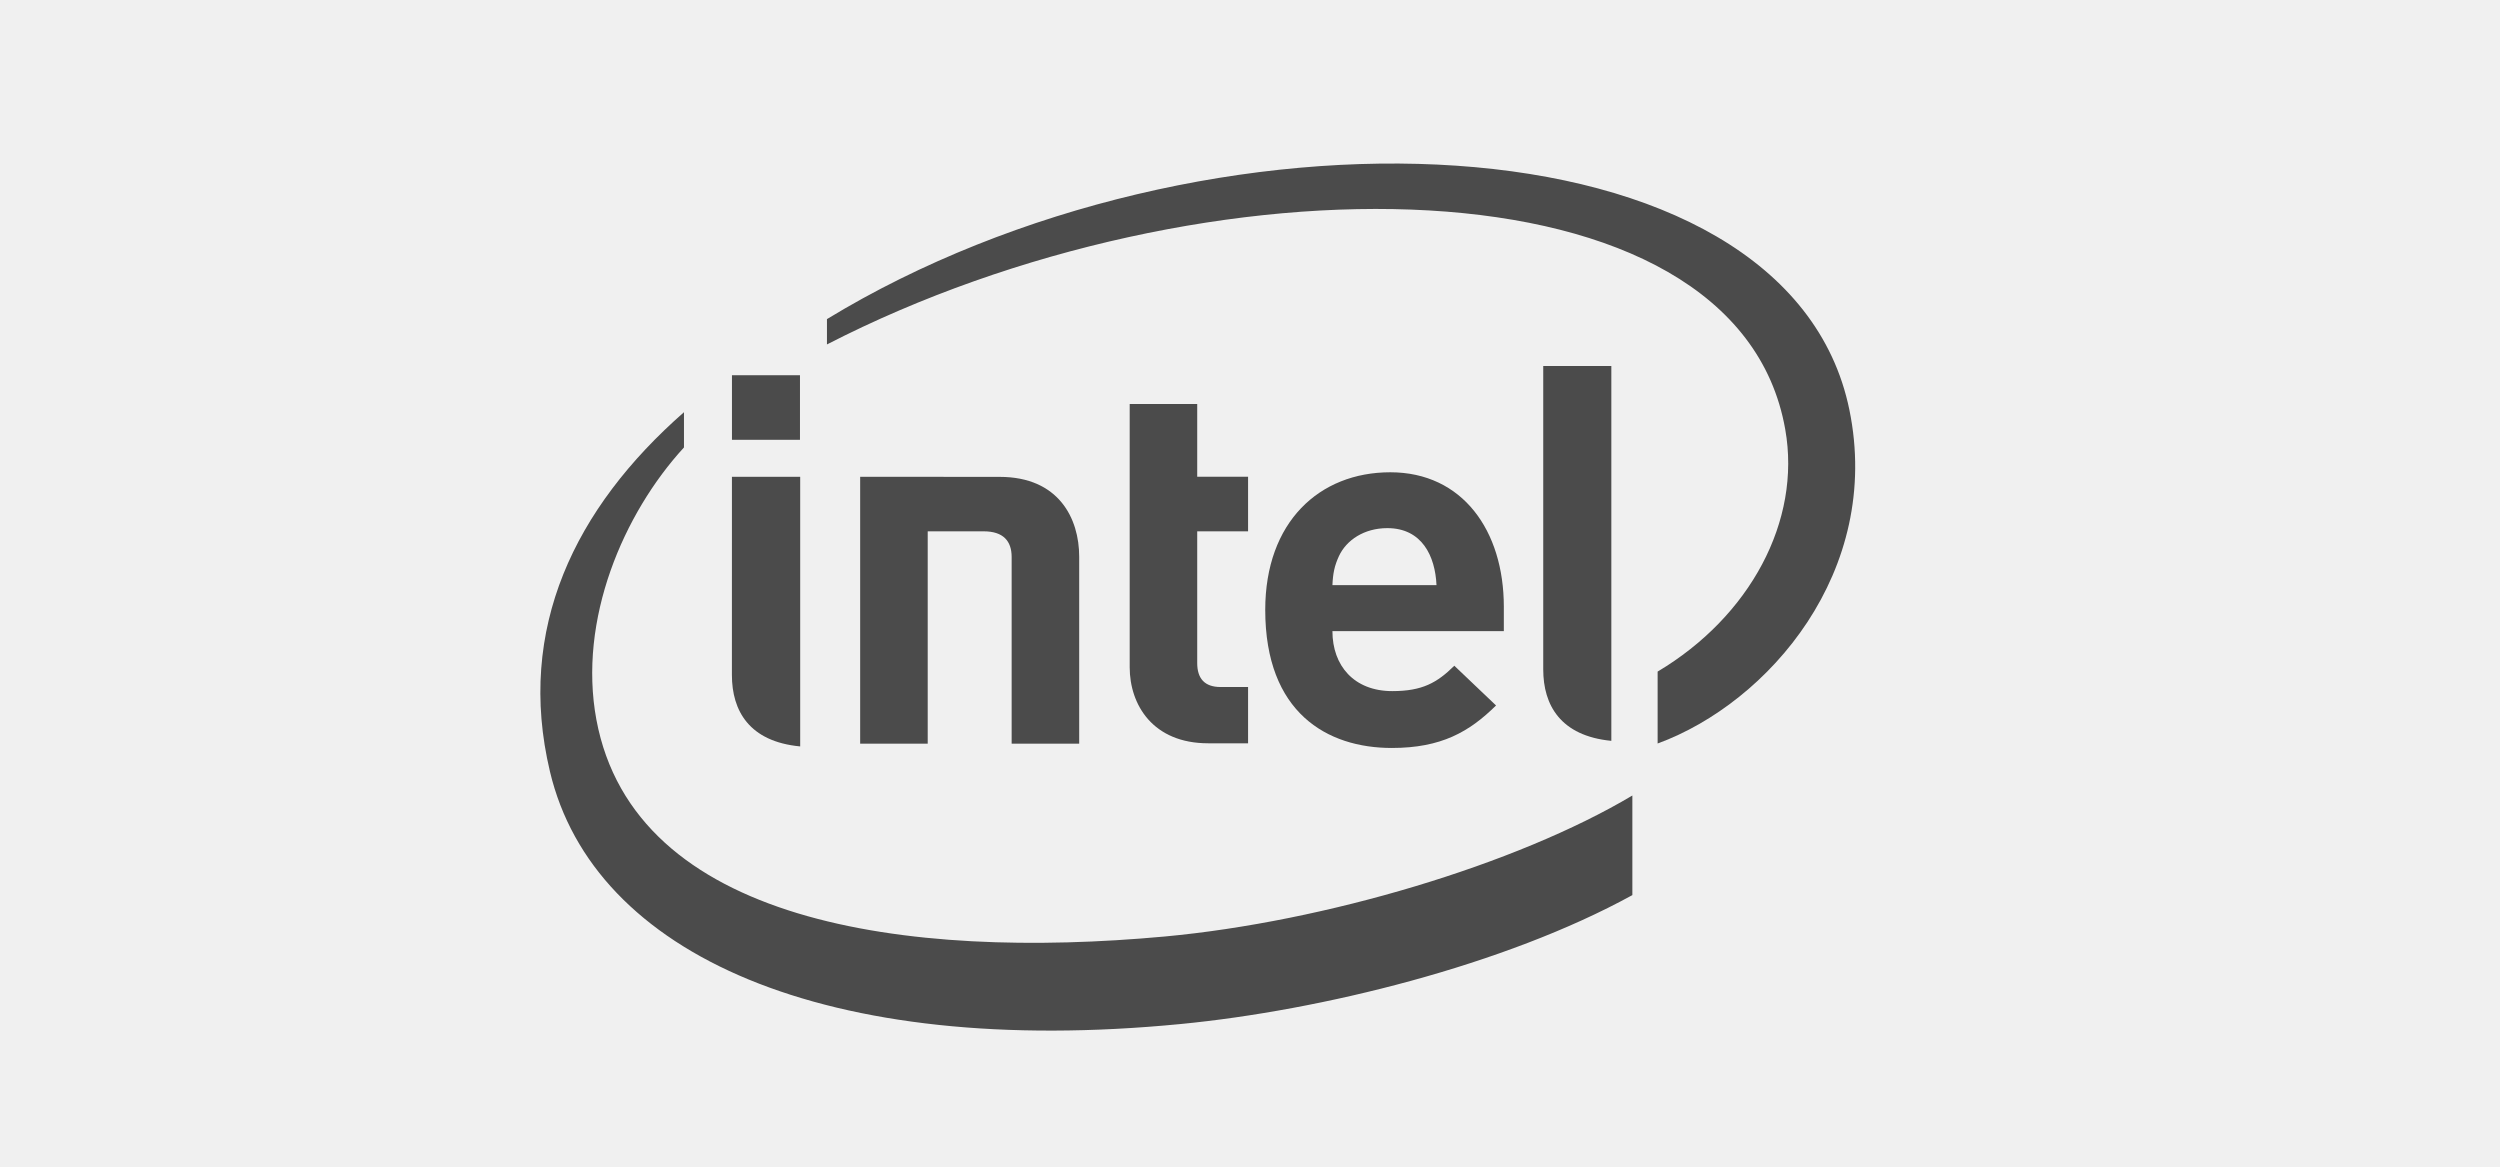
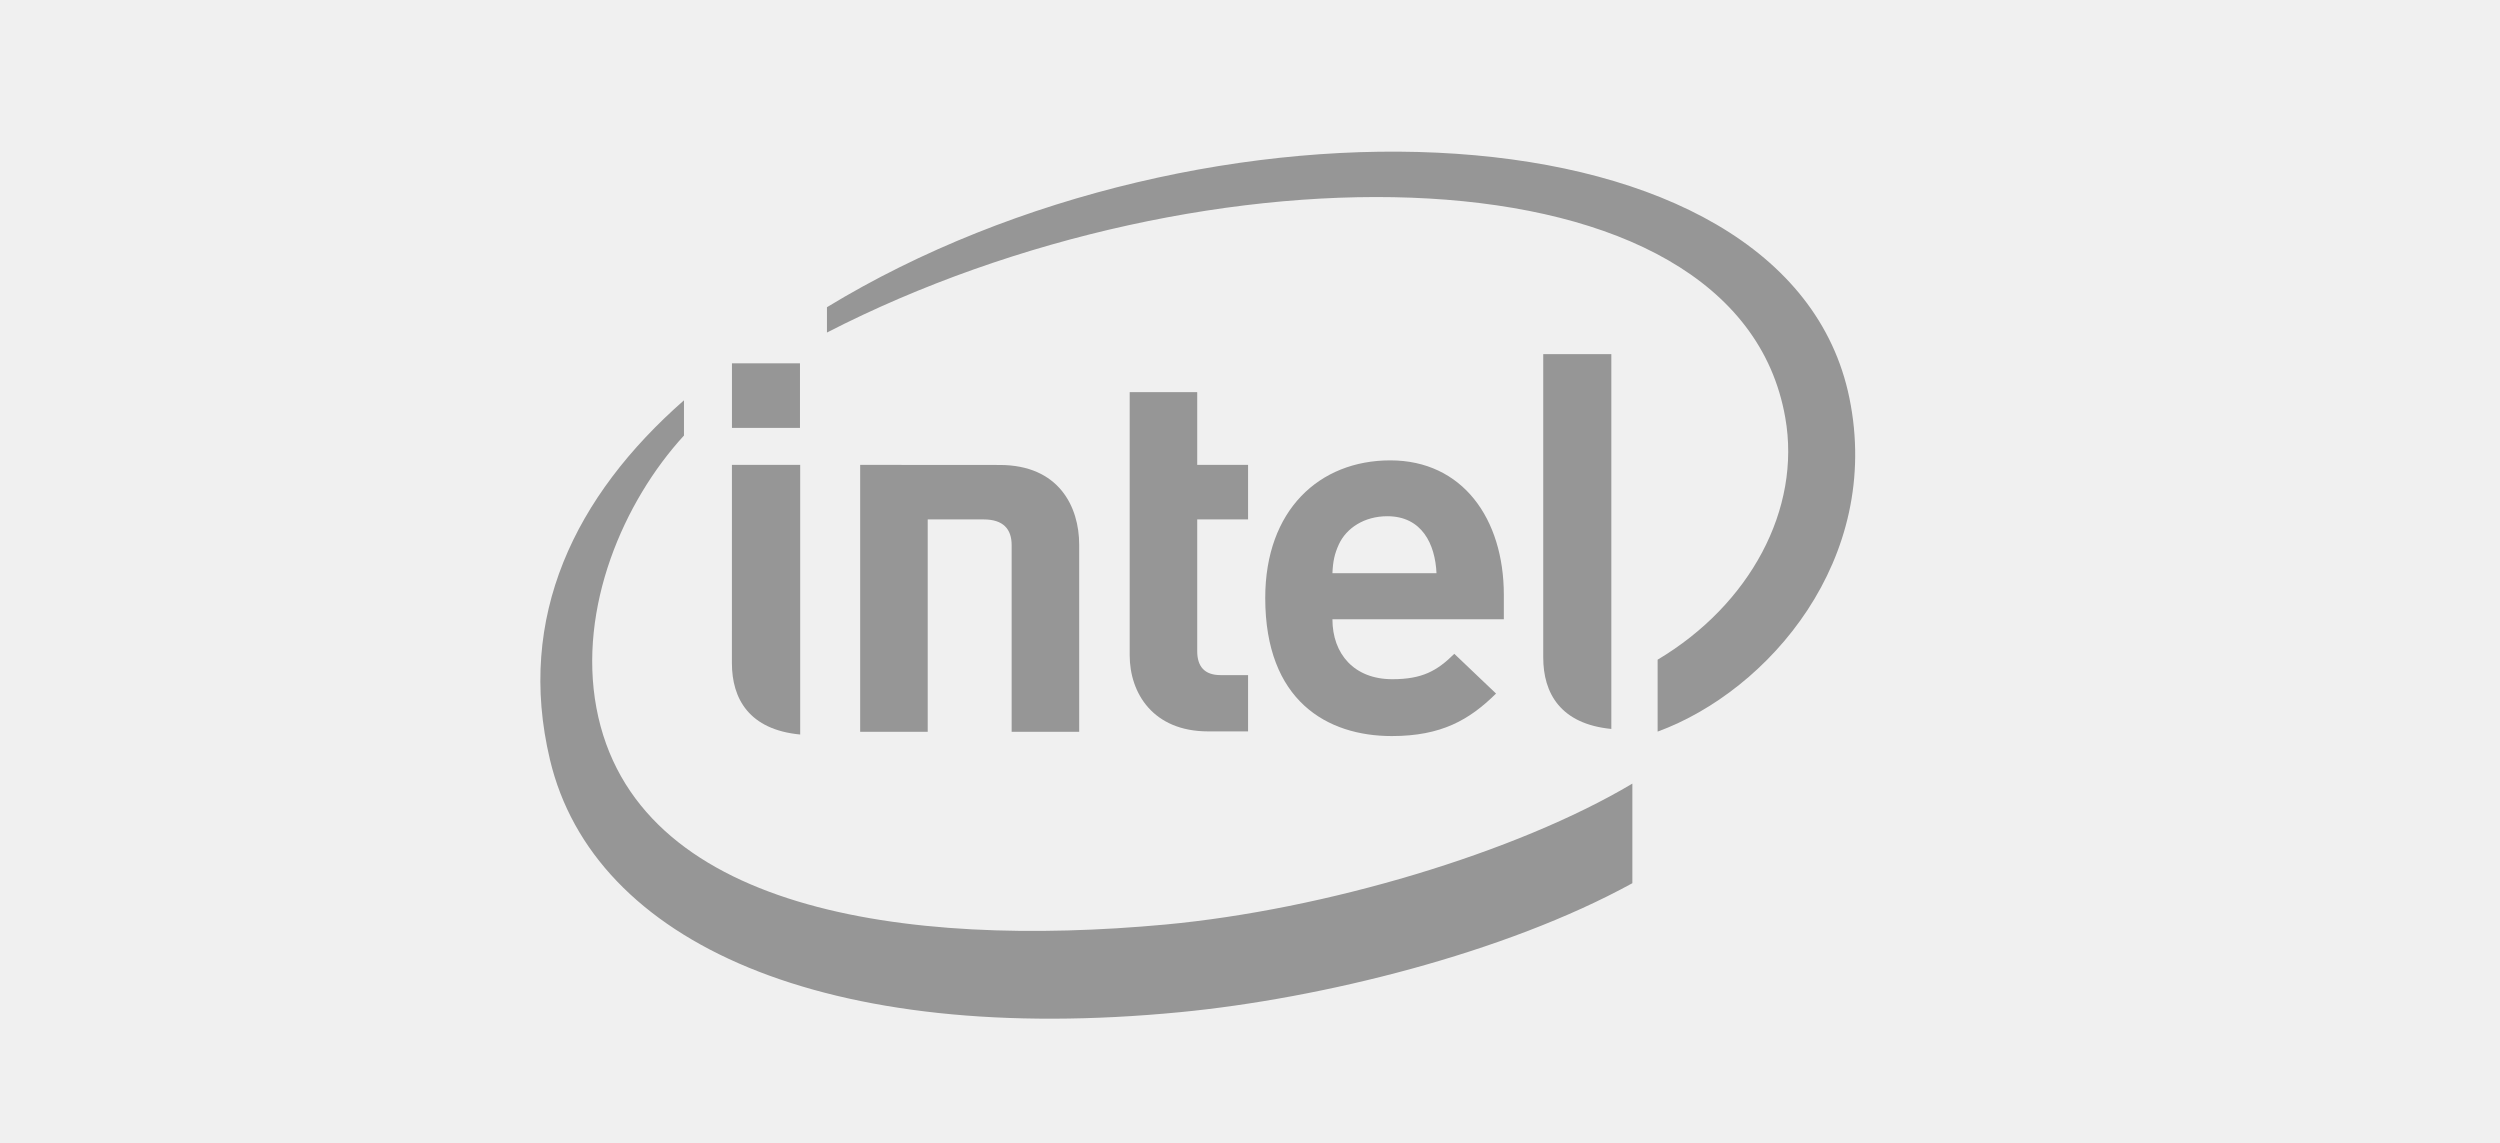
- <svg xmlns="http://www.w3.org/2000/svg" xmlns:xlink="http://www.w3.org/1999/xlink" width="105px" height="49px" viewBox="0 0 105 49" version="1.1">
+ <svg xmlns="http://www.w3.org/2000/svg" xmlns:xlink="http://www.w3.org/1999/xlink" width="105px" height="48px" viewBox="0 0 105 48" version="1.1">
  <defs>
    <polygon id="path-1" points="0 37.275 55.224 37.275 55.224 0.858 0 0.858" />
  </defs>
  <g id="Page-1" stroke="none" stroke-width="1" fill="none" fill-rule="evenodd">
-     <g id="02-About" transform="translate(-583, -3247)">
-       <g id="Group-42" transform="translate(583, 3247.5)">
+     <g id="03-Navigation-Copy-2" transform="translate(-1458, -720)">
+       <g id="Group-42" transform="translate(1458, 720)">
        <g id="Group-13-Copy" transform="translate(22.69503, 5.510649)">
-           <path d="M54.979,11.202 C52.39,-1.434 27.853,-2.236 12.037,7.392 L12.037,8.456 C27.835,0.332 50.244,0.382 52.285,12.023 C52.969,15.873 50.801,19.887 46.925,22.196 L46.925,25.217 C51.587,23.507 56.368,17.977 54.979,11.202 M26.231,33.322 C15.32,34.327 3.946,32.744 2.353,24.215 C1.574,20.011 3.491,15.552 6.032,12.782 L6.032,11.302 C1.455,15.317 -1.025,20.394 0.403,26.395 C2.228,34.09 11.987,38.447 26.887,36.999 C32.785,36.427 40.498,34.531 45.864,31.584 L45.864,27.401 C40.994,30.302 32.94,32.699 26.231,33.322" id="Fill-1" fill="#4B4B4B" />
-           <path d="M44.981,9.362 L42.121,9.362 L42.121,22.105 C42.121,23.599 42.842,24.897 44.981,25.105 L44.981,9.362 Z" id="Fill-3" fill="#4B4B4B" />
-           <path d="M10.913,14.014 L8.046,14.014 L8.045,22.341 C8.045,23.839 8.77,25.136 10.913,25.339 L10.913,14.014 Z" id="Fill-5" fill="#4B4B4B" />
+           <path d="M12.037,7.392 L12.037,8.456 C27.835,0.332 50.244,0.382 52.285,12.023 C52.969,15.873 50.801,19.887 46.925,22.196 L46.925,25.217 C51.587,23.507 56.368,17.977 54.979,11.202 C52.39,-1.434 27.853,-2.236 12.037,7.392 Z M2.353,24.215 C1.574,20.011 3.491,15.552 6.032,12.782 L6.032,11.302 C1.455,15.317 -1.025,20.394 0.403,26.395 C2.228,34.09 11.987,38.447 26.887,36.999 C32.785,36.427 40.498,34.531 45.864,31.584 L45.864,27.401 C40.994,30.302 32.94,32.699 26.231,33.322 C15.32,34.327 3.946,32.744 2.353,24.215 Z" id="Fill-1" fill="#969696" />
+           <path d="M44.981,9.362 L42.121,9.362 L42.121,22.105 C42.121,23.599 42.842,24.897 44.981,25.105 L44.981,9.362 Z" id="Fill-3" fill="#969696" />
+           <path d="M10.913,14.014 L8.046,14.014 L8.045,22.341 C8.045,23.839 8.77,25.136 10.913,25.339 L10.913,14.014 Z" id="Fill-5" fill="#969696" />
          <mask id="mask-2" fill="white">
            <use xlink:href="#path-1" />
          </mask>
          <g id="Clip-8" />
-           <polygon id="Fill-7" fill="#4B4B4B" mask="url(#mask-2)" points="8.047 12.461 10.904 12.461 10.904 9.749 8.047 9.749" />
-           <path d="M28.049,25.208 C25.732,25.208 24.752,23.599 24.752,22.011 L24.752,10.958 L27.588,10.958 L27.588,14.013 L29.724,14.013 L29.724,16.305 L27.588,16.305 L27.588,21.837 C27.588,22.484 27.896,22.844 28.569,22.844 L29.724,22.844 L29.724,25.208 L28.049,25.208" id="Fill-9" fill="#4B4B4B" mask="url(#mask-2)" />
-           <path d="M35.572,16.171 C34.603,16.171 33.855,16.67 33.54,17.346 C33.355,17.749 33.288,18.066 33.267,18.564 L37.638,18.564 C37.583,17.346 37.03,16.171 35.572,16.171 M33.267,20.498 C33.267,21.95 34.175,23.016 35.781,23.016 C37.039,23.016 37.659,22.668 38.386,21.95 L40.139,23.619 C39.014,24.729 37.837,25.404 35.76,25.404 C33.046,25.404 30.445,23.924 30.445,19.604 C30.445,15.912 32.718,13.825 35.697,13.825 C38.725,13.825 40.466,16.269 40.466,19.475 L40.466,20.498 L33.267,20.498" id="Fill-10" fill="#4B4B4B" mask="url(#mask-2)" />
-           <path d="M18.617,16.305 C19.448,16.305 19.794,16.717 19.794,17.383 L19.794,25.224 L22.631,25.224 L22.631,17.367 C22.631,15.775 21.782,14.018 19.291,14.018 L13.432,14.014 L13.432,25.224 L16.269,25.224 L16.269,16.305 L18.617,16.305 Z" id="Fill-11" fill="#4B4B4B" mask="url(#mask-2)" />
+           <polygon id="Fill-7" fill="#969696" mask="url(#mask-2)" points="8.047 12.461 10.904 12.461 10.904 9.749 8.047 9.749" />
+           <path d="M28.049,25.208 C25.732,25.208 24.752,23.599 24.752,22.011 L24.752,10.958 L27.588,10.958 L27.588,14.013 L29.724,14.013 L29.724,16.305 L27.588,16.305 L27.588,21.837 C27.588,22.484 27.896,22.844 28.569,22.844 L29.724,22.844 L29.724,25.208 L28.049,25.208" id="Fill-9" fill="#969696" mask="url(#mask-2)" />
+           <path d="M35.572,16.171 C34.603,16.171 33.855,16.67 33.54,17.346 C33.355,17.749 33.288,18.066 33.267,18.564 L37.638,18.564 C37.583,17.346 37.03,16.171 35.572,16.171 M33.267,20.498 C33.267,21.95 34.175,23.016 35.781,23.016 C37.039,23.016 37.659,22.668 38.386,21.95 L40.139,23.619 C39.014,24.729 37.837,25.404 35.76,25.404 C33.046,25.404 30.445,23.924 30.445,19.604 C30.445,15.912 32.718,13.825 35.697,13.825 C38.725,13.825 40.466,16.269 40.466,19.475 L40.466,20.498 L33.267,20.498" id="Fill-10" fill="#969696" mask="url(#mask-2)" />
+           <path d="M18.617,16.305 C19.448,16.305 19.794,16.717 19.794,17.383 L19.794,25.224 L22.631,25.224 L22.631,17.367 C22.631,15.775 21.782,14.018 19.291,14.018 L13.432,14.014 L13.432,25.224 L16.269,25.224 L16.269,16.305 L18.617,16.305 Z" id="Fill-11" fill="#969696" mask="url(#mask-2)" />
        </g>
      </g>
    </g>
  </g>
</svg>
